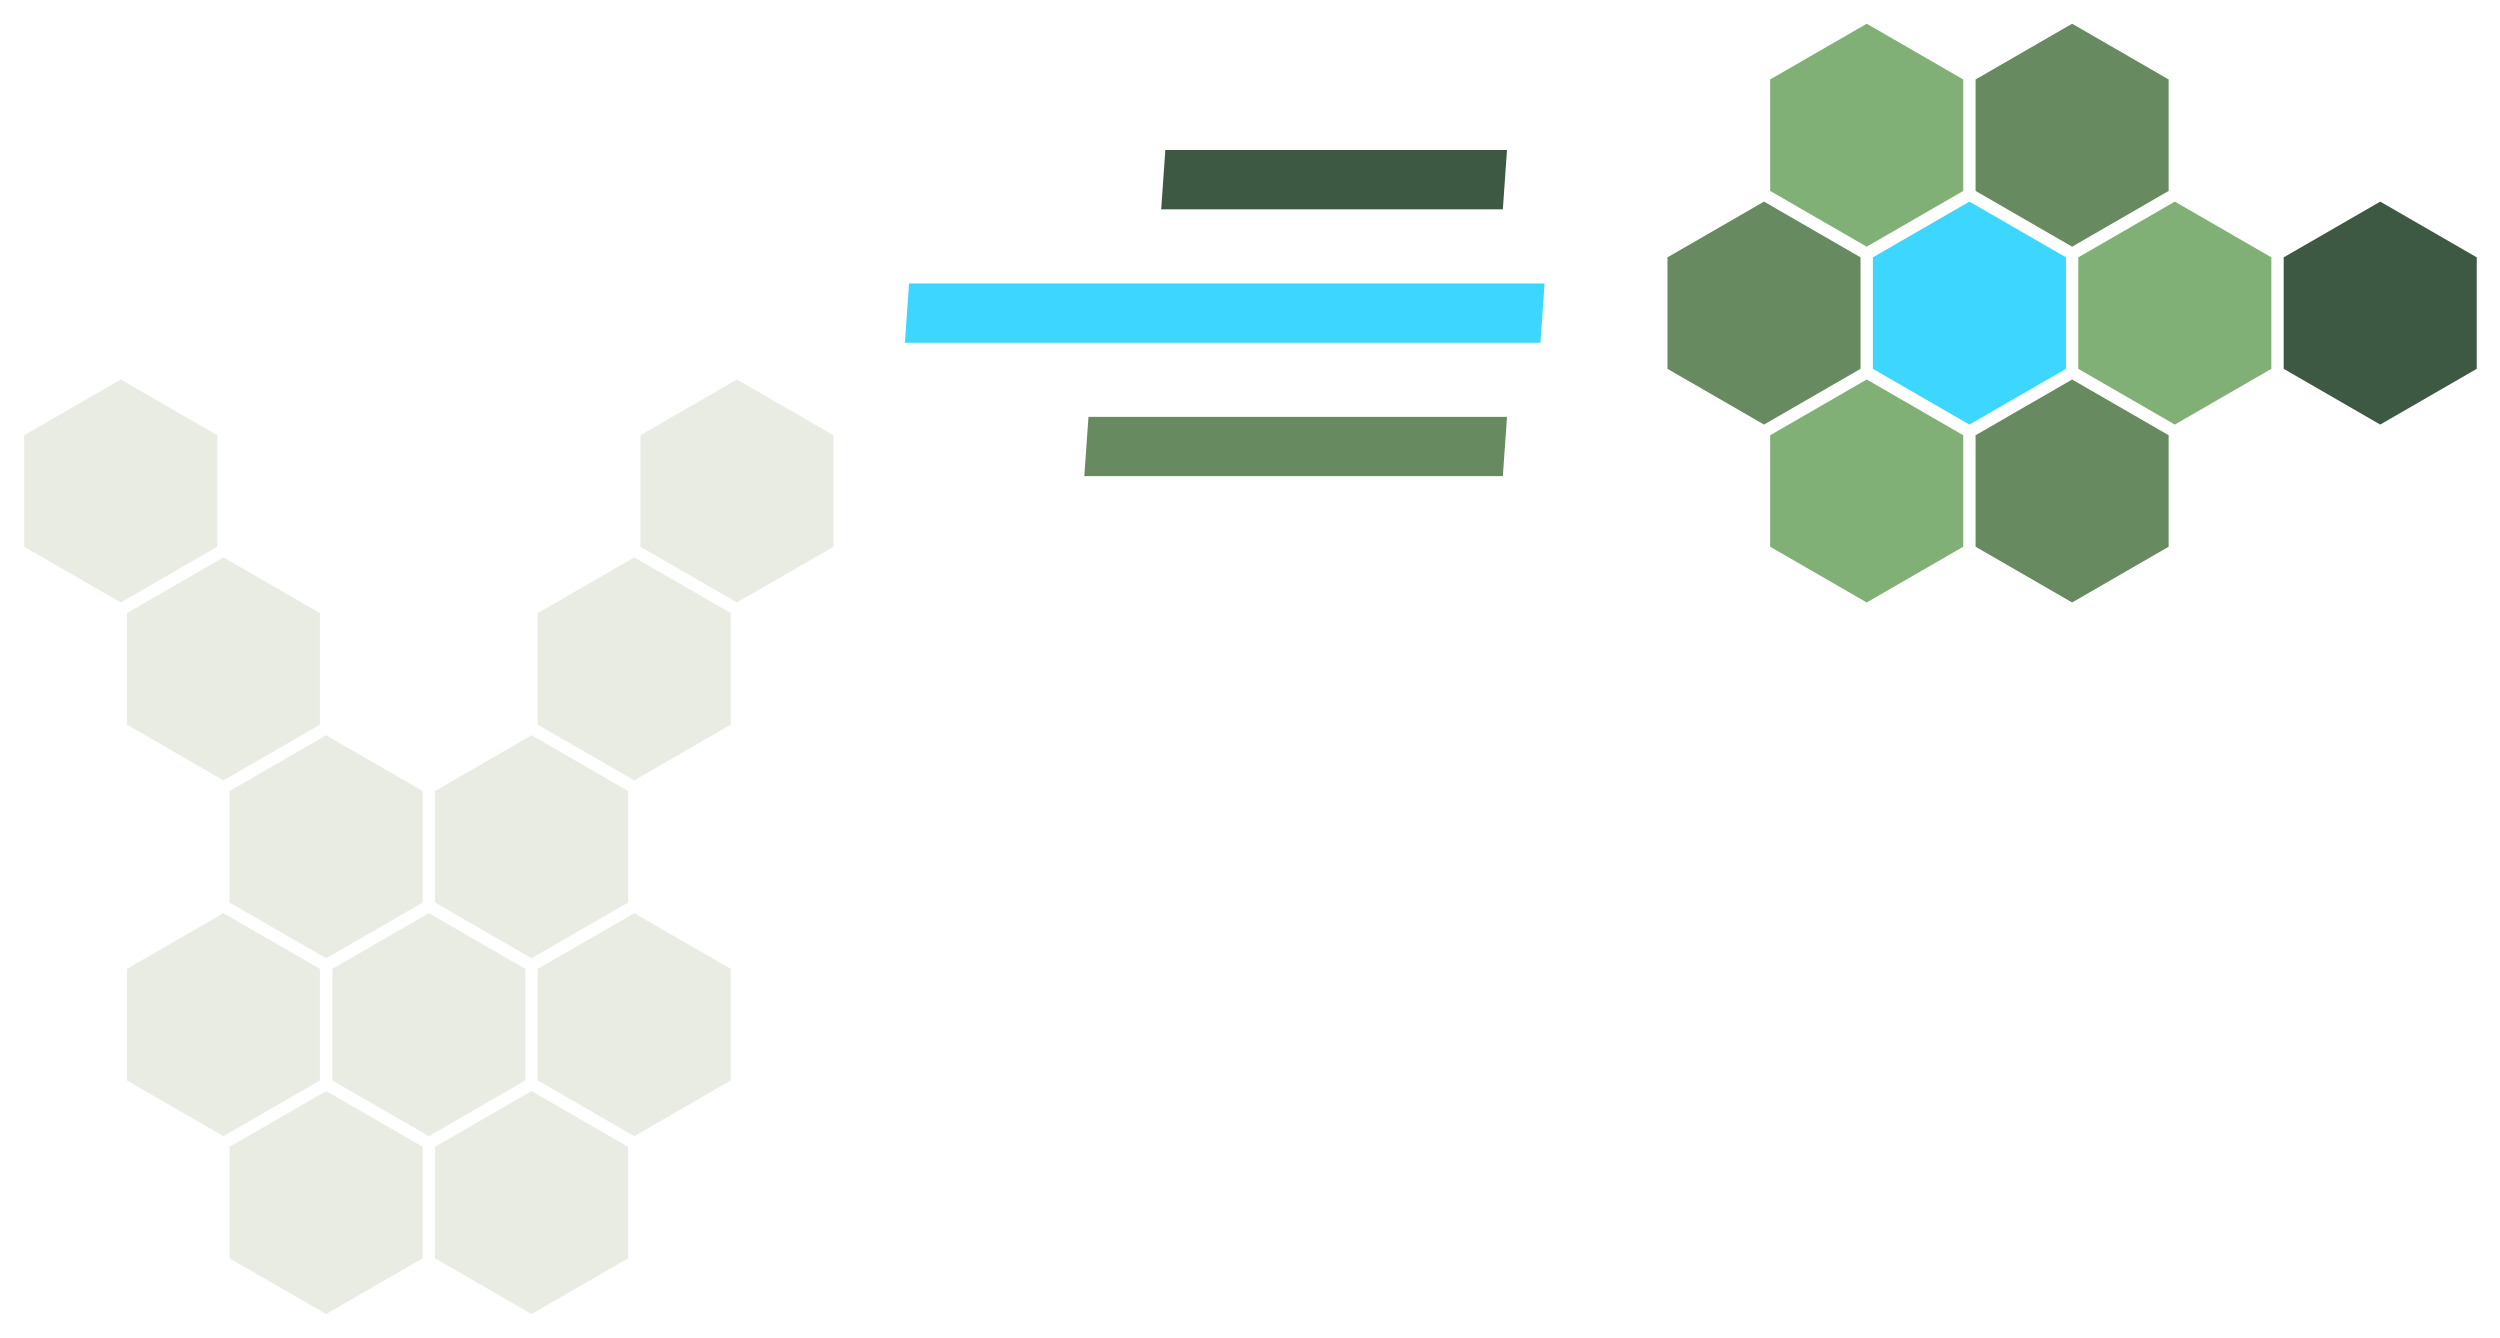
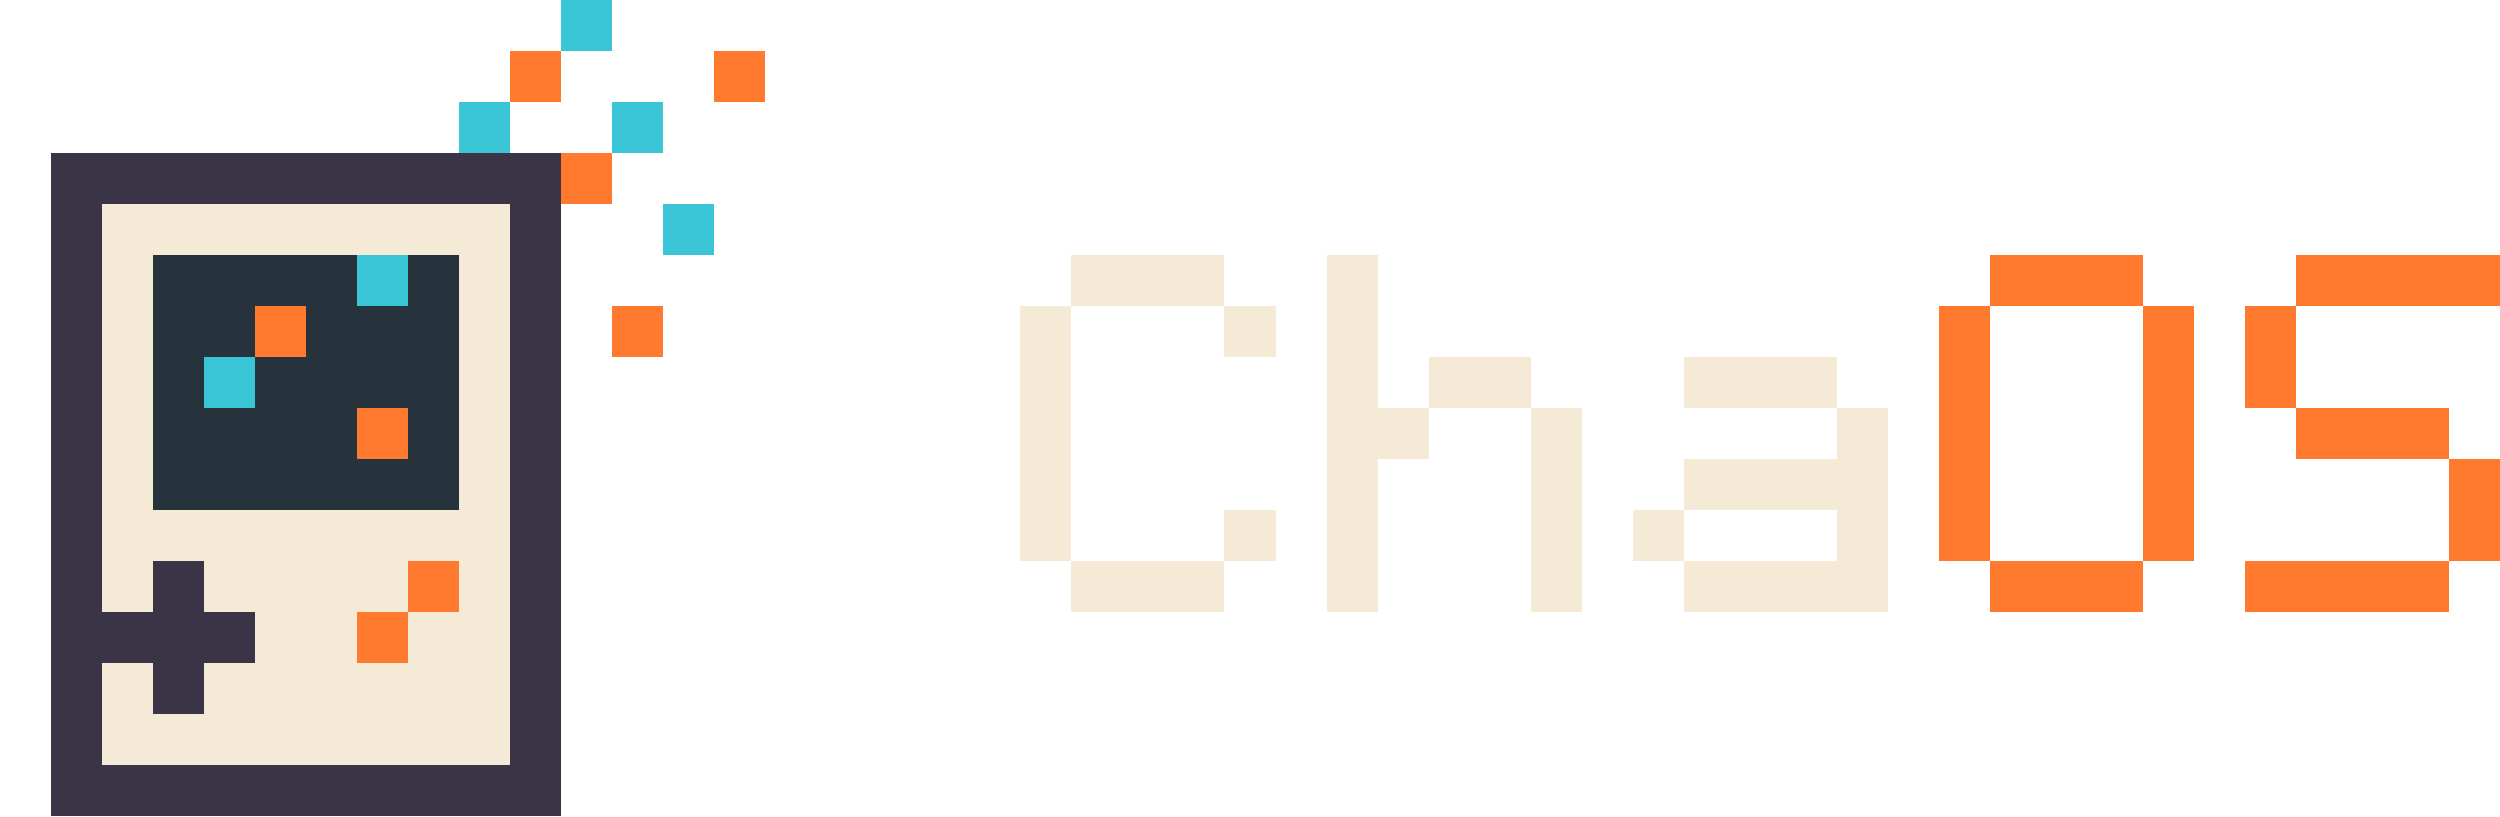
- <svg xmlns="http://www.w3.org/2000/svg" viewBox="-70.8 -56.4 210.8 112.8" role="img" aria-label="A tortoise, already past a hare">
-   <polygon points="27.46,-43.75 56.27,-43.75 55.92,-38.75 27.11,-38.75" fill="#3D5943" />
-   <polygon points="5.85,-32.50 59.44,-32.50 59.09,-27.50 5.50,-27.50" fill="#3DD6FF" />
-   <polygon points="20.98,-21.25 56.27,-21.25 55.92,-16.25 20.63,-16.25" fill="#688A60" />
-   <polygon points="-51.96,20.60 -43.82,25.30 -43.82,34.70 -51.96,39.40 -60.10,34.70 -60.10,25.30" fill="#E9ECE3" />
-   <polygon points="-34.64,20.60 -26.50,25.30 -26.50,34.70 -34.64,39.40 -42.78,34.70 -42.78,25.30" fill="#E9ECE3" />
-   <polygon points="-17.32,20.60 -9.18,25.30 -9.18,34.70 -17.32,39.40 -25.46,34.70 -25.46,25.30" fill="#E9ECE3" />
-   <polygon points="-43.30,5.60 -35.16,10.30 -35.16,19.70 -43.30,24.40 -51.44,19.70 -51.44,10.30" fill="#E9ECE3" />
-   <polygon points="-25.98,5.60 -17.84,10.30 -17.84,19.70 -25.98,24.40 -34.12,19.70 -34.12,10.30" fill="#E9ECE3" />
-   <polygon points="-43.30,35.60 -35.16,40.30 -35.16,49.70 -43.30,54.40 -51.44,49.70 -51.44,40.30" fill="#E9ECE3" />
-   <polygon points="-25.98,35.60 -17.84,40.30 -17.84,49.70 -25.98,54.40 -34.12,49.70 -34.12,40.30" fill="#E9ECE3" />
-   <polygon points="-51.96,-9.40 -43.82,-4.70 -43.82,4.70 -51.96,9.40 -60.10,4.70 -60.10,-4.70" fill="#E9ECE3" />
-   <polygon points="-60.62,-24.40 -52.48,-19.70 -52.48,-10.30 -60.62,-5.60 -68.76,-10.30 -68.76,-19.70" fill="#E9ECE3" />
-   <polygon points="-17.32,-9.40 -9.18,-4.70 -9.18,4.70 -17.32,9.40 -25.46,4.70 -25.46,-4.70" fill="#E9ECE3" />
-   <polygon points="-8.66,-24.40 -0.52,-19.70 -0.52,-10.30 -8.66,-5.60 -16.80,-10.30 -16.80,-19.70" fill="#E9ECE3" />
-   <polygon points="86.60,-54.40 94.74,-49.70 94.74,-40.30 86.60,-35.60 78.46,-40.30 78.46,-49.70" fill="#80B076" />
-   <polygon points="103.92,-54.40 112.06,-49.70 112.06,-40.30 103.92,-35.60 95.78,-40.30 95.78,-49.70" fill="#688A60" />
-   <polygon points="112.58,-39.40 120.72,-34.70 120.72,-25.30 112.58,-20.60 104.44,-25.30 104.44,-34.70" fill="#80B076" />
-   <polygon points="103.92,-24.40 112.06,-19.70 112.06,-10.30 103.92,-5.60 95.78,-10.30 95.78,-19.70" fill="#688A60" />
-   <polygon points="86.60,-24.40 94.74,-19.70 94.74,-10.30 86.60,-5.60 78.46,-10.30 78.46,-19.70" fill="#80B076" />
-   <polygon points="77.94,-39.40 86.08,-34.70 86.08,-25.30 77.94,-20.60 69.80,-25.30 69.80,-34.70" fill="#688A60" />
-   <polygon points="129.90,-39.40 138.04,-34.70 138.04,-25.30 129.90,-20.60 121.76,-25.30 121.76,-34.70" fill="#3D5943" />
-   <polygon points="95.26,-39.40 103.40,-34.70 103.40,-25.30 95.26,-20.60 87.12,-25.30 87.12,-34.70" fill="#3DD6FF" />
+ <svg xmlns="http://www.w3.org/2000/svg" viewBox="0 0 49 16" shape-rendering="crispEdges" role="img" aria-label="ChaOS">
+   <rect x="11" y="0" width="1" height="1" fill="#39C5D6" />
+   <rect x="10" y="1" width="1" height="1" fill="#FF7A2F" />
+   <rect x="14" y="1" width="1" height="1" fill="#FF7A2F" />
+   <rect x="9" y="2" width="1" height="1" fill="#39C5D6" />
+   <rect x="12" y="2" width="1" height="1" fill="#39C5D6" />
+   <rect x="1" y="3" width="10" height="1" fill="#3A3446" />
+   <rect x="11" y="3" width="1" height="1" fill="#FF7A2F" />
+   <rect x="1" y="4" width="1" height="1" fill="#3A3446" />
+   <rect x="2" y="4" width="8" height="1" fill="#F4EAD5" />
+   <rect x="10" y="4" width="1" height="1" fill="#3A3446" />
+   <rect x="13" y="4" width="1" height="1" fill="#39C5D6" />
+   <rect x="1" y="5" width="1" height="1" fill="#3A3446" />
+   <rect x="2" y="5" width="1" height="1" fill="#F4EAD5" />
+   <rect x="3" y="5" width="4" height="1" fill="#26323C" />
+   <rect x="7" y="5" width="1" height="1" fill="#39C5D6" />
+   <rect x="8" y="5" width="1" height="1" fill="#26323C" />
+   <rect x="9" y="5" width="1" height="1" fill="#F4EAD5" />
+   <rect x="10" y="5" width="1" height="1" fill="#3A3446" />
+   <rect x="21" y="5" width="3" height="1" fill="#F4EAD5" />
+   <rect x="26" y="5" width="1" height="1" fill="#F4EAD5" />
+   <rect x="39" y="5" width="3" height="1" fill="#FF7A2F" />
+   <rect x="45" y="5" width="4" height="1" fill="#FF7A2F" />
+   <rect x="1" y="6" width="1" height="1" fill="#3A3446" />
+   <rect x="2" y="6" width="1" height="1" fill="#F4EAD5" />
+   <rect x="3" y="6" width="2" height="1" fill="#26323C" />
+   <rect x="5" y="6" width="1" height="1" fill="#FF7A2F" />
+   <rect x="6" y="6" width="3" height="1" fill="#26323C" />
+   <rect x="9" y="6" width="1" height="1" fill="#F4EAD5" />
+   <rect x="10" y="6" width="1" height="1" fill="#3A3446" />
+   <rect x="12" y="6" width="1" height="1" fill="#FF7A2F" />
+   <rect x="20" y="6" width="1" height="1" fill="#F4EAD5" />
+   <rect x="24" y="6" width="1" height="1" fill="#F4EAD5" />
+   <rect x="26" y="6" width="1" height="1" fill="#F4EAD5" />
+   <rect x="38" y="6" width="1" height="1" fill="#FF7A2F" />
+   <rect x="42" y="6" width="1" height="1" fill="#FF7A2F" />
+   <rect x="44" y="6" width="1" height="1" fill="#FF7A2F" />
+   <rect x="1" y="7" width="1" height="1" fill="#3A3446" />
+   <rect x="2" y="7" width="1" height="1" fill="#F4EAD5" />
+   <rect x="3" y="7" width="1" height="1" fill="#26323C" />
+   <rect x="4" y="7" width="1" height="1" fill="#39C5D6" />
+   <rect x="5" y="7" width="4" height="1" fill="#26323C" />
+   <rect x="9" y="7" width="1" height="1" fill="#F4EAD5" />
+   <rect x="10" y="7" width="1" height="1" fill="#3A3446" />
+   <rect x="20" y="7" width="1" height="1" fill="#F4EAD5" />
+   <rect x="26" y="7" width="1" height="1" fill="#F4EAD5" />
+   <rect x="28" y="7" width="2" height="1" fill="#F4EAD5" />
+   <rect x="33" y="7" width="3" height="1" fill="#F4EAD5" />
+   <rect x="38" y="7" width="1" height="1" fill="#FF7A2F" />
+   <rect x="42" y="7" width="1" height="1" fill="#FF7A2F" />
+   <rect x="44" y="7" width="1" height="1" fill="#FF7A2F" />
+   <rect x="1" y="8" width="1" height="1" fill="#3A3446" />
+   <rect x="2" y="8" width="1" height="1" fill="#F4EAD5" />
+   <rect x="3" y="8" width="4" height="1" fill="#26323C" />
+   <rect x="7" y="8" width="1" height="1" fill="#FF7A2F" />
+   <rect x="8" y="8" width="1" height="1" fill="#26323C" />
+   <rect x="9" y="8" width="1" height="1" fill="#F4EAD5" />
+   <rect x="10" y="8" width="1" height="1" fill="#3A3446" />
+   <rect x="20" y="8" width="1" height="1" fill="#F4EAD5" />
+   <rect x="26" y="8" width="2" height="1" fill="#F4EAD5" />
+   <rect x="30" y="8" width="1" height="1" fill="#F4EAD5" />
+   <rect x="36" y="8" width="1" height="1" fill="#F4EAD5" />
+   <rect x="38" y="8" width="1" height="1" fill="#FF7A2F" />
+   <rect x="42" y="8" width="1" height="1" fill="#FF7A2F" />
+   <rect x="45" y="8" width="3" height="1" fill="#FF7A2F" />
+   <rect x="1" y="9" width="1" height="1" fill="#3A3446" />
+   <rect x="2" y="9" width="1" height="1" fill="#F4EAD5" />
+   <rect x="3" y="9" width="6" height="1" fill="#26323C" />
+   <rect x="9" y="9" width="1" height="1" fill="#F4EAD5" />
+   <rect x="10" y="9" width="1" height="1" fill="#3A3446" />
+   <rect x="20" y="9" width="1" height="1" fill="#F4EAD5" />
+   <rect x="26" y="9" width="1" height="1" fill="#F4EAD5" />
+   <rect x="30" y="9" width="1" height="1" fill="#F4EAD5" />
+   <rect x="33" y="9" width="4" height="1" fill="#F4EAD5" />
+   <rect x="38" y="9" width="1" height="1" fill="#FF7A2F" />
+   <rect x="42" y="9" width="1" height="1" fill="#FF7A2F" />
+   <rect x="48" y="9" width="1" height="1" fill="#FF7A2F" />
+   <rect x="1" y="10" width="1" height="1" fill="#3A3446" />
+   <rect x="2" y="10" width="8" height="1" fill="#F4EAD5" />
+   <rect x="10" y="10" width="1" height="1" fill="#3A3446" />
+   <rect x="20" y="10" width="1" height="1" fill="#F4EAD5" />
+   <rect x="24" y="10" width="1" height="1" fill="#F4EAD5" />
+   <rect x="26" y="10" width="1" height="1" fill="#F4EAD5" />
+   <rect x="30" y="10" width="1" height="1" fill="#F4EAD5" />
+   <rect x="32" y="10" width="1" height="1" fill="#F4EAD5" />
+   <rect x="36" y="10" width="1" height="1" fill="#F4EAD5" />
+   <rect x="38" y="10" width="1" height="1" fill="#FF7A2F" />
+   <rect x="42" y="10" width="1" height="1" fill="#FF7A2F" />
+   <rect x="48" y="10" width="1" height="1" fill="#FF7A2F" />
+   <rect x="1" y="11" width="1" height="1" fill="#3A3446" />
+   <rect x="2" y="11" width="1" height="1" fill="#F4EAD5" />
+   <rect x="3" y="11" width="1" height="1" fill="#3A3446" />
+   <rect x="4" y="11" width="4" height="1" fill="#F4EAD5" />
+   <rect x="8" y="11" width="1" height="1" fill="#FF7A2F" />
+   <rect x="9" y="11" width="1" height="1" fill="#F4EAD5" />
+   <rect x="10" y="11" width="1" height="1" fill="#3A3446" />
+   <rect x="21" y="11" width="3" height="1" fill="#F4EAD5" />
+   <rect x="26" y="11" width="1" height="1" fill="#F4EAD5" />
+   <rect x="30" y="11" width="1" height="1" fill="#F4EAD5" />
+   <rect x="33" y="11" width="4" height="1" fill="#F4EAD5" />
+   <rect x="39" y="11" width="3" height="1" fill="#FF7A2F" />
+   <rect x="44" y="11" width="4" height="1" fill="#FF7A2F" />
+   <rect x="1" y="12" width="4" height="1" fill="#3A3446" />
+   <rect x="5" y="12" width="2" height="1" fill="#F4EAD5" />
+   <rect x="7" y="12" width="1" height="1" fill="#FF7A2F" />
+   <rect x="8" y="12" width="2" height="1" fill="#F4EAD5" />
+   <rect x="10" y="12" width="1" height="1" fill="#3A3446" />
+   <rect x="1" y="13" width="1" height="1" fill="#3A3446" />
+   <rect x="2" y="13" width="1" height="1" fill="#F4EAD5" />
+   <rect x="3" y="13" width="1" height="1" fill="#3A3446" />
+   <rect x="4" y="13" width="6" height="1" fill="#F4EAD5" />
+   <rect x="10" y="13" width="1" height="1" fill="#3A3446" />
+   <rect x="1" y="14" width="1" height="1" fill="#3A3446" />
+   <rect x="2" y="14" width="8" height="1" fill="#F4EAD5" />
+   <rect x="10" y="14" width="1" height="1" fill="#3A3446" />
+   <rect x="1" y="15" width="10" height="1" fill="#3A3446" />
</svg>
